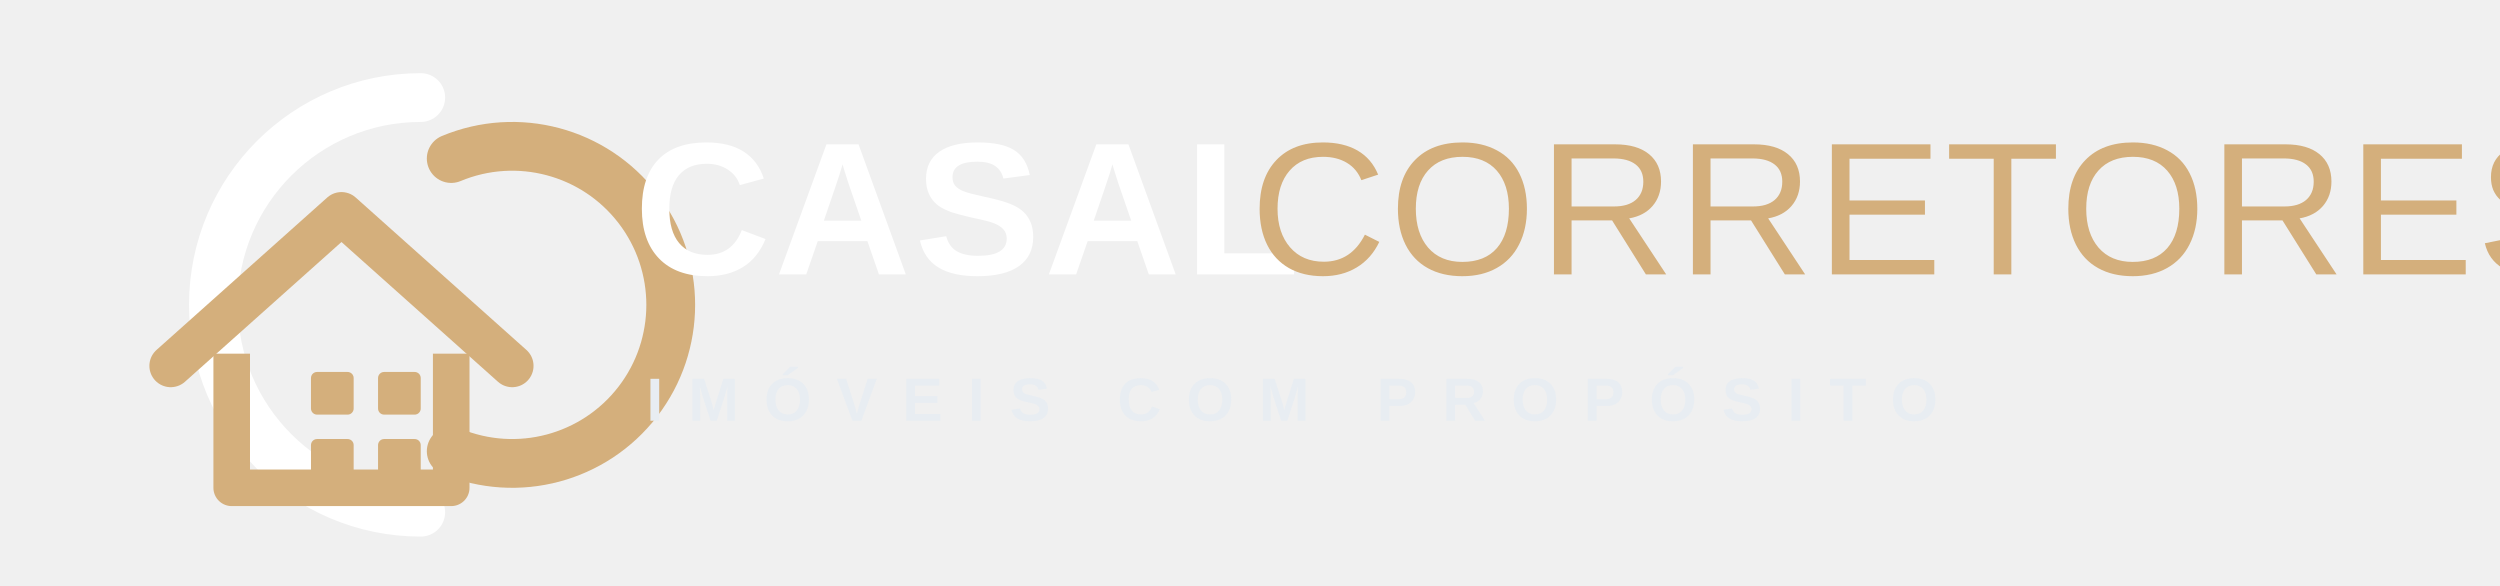
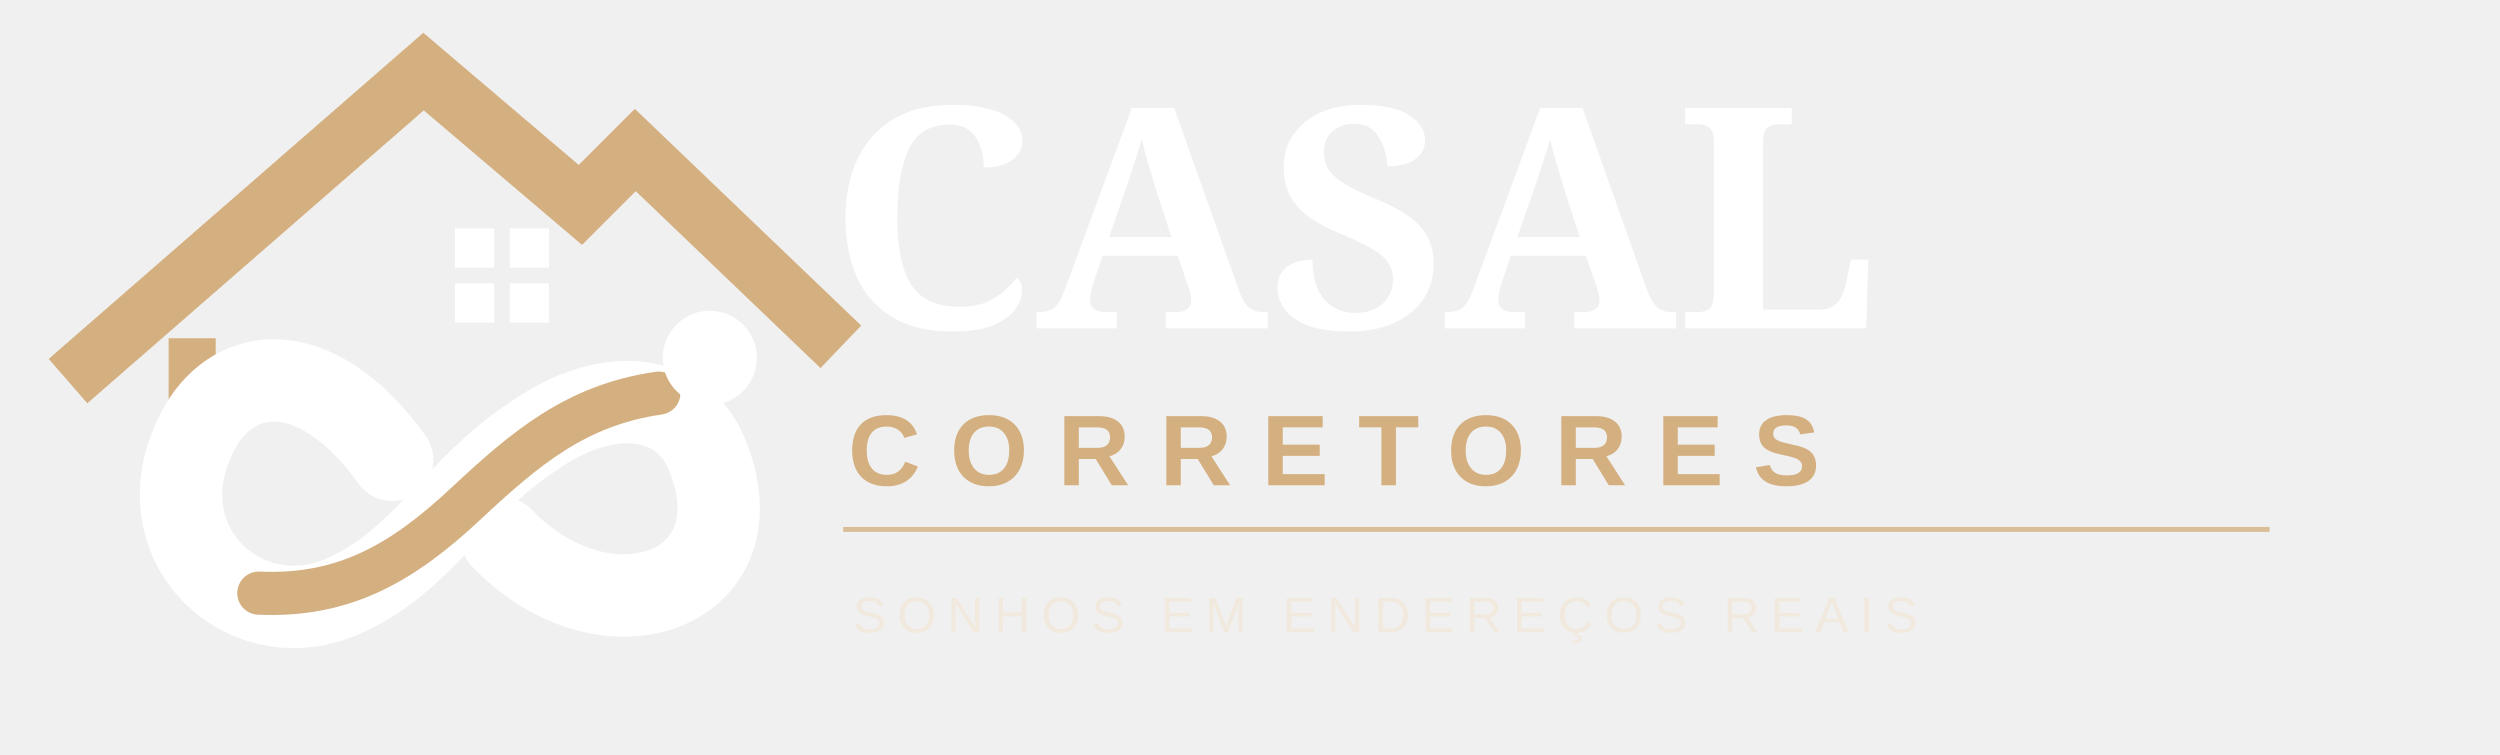
- <svg xmlns="http://www.w3.org/2000/svg" viewBox="0 0 410 96" role="img" aria-labelledby="t d">
-   <g transform="translate(4 6)">
-     <path d="M65 10A34 34 0 1 0 65 78" fill="none" stroke="#FFFFFF" stroke-width="8" stroke-linecap="round" />
-     <path d="M70 20A26 26 0 1 1 70 68" fill="none" stroke="#D4AF7C" stroke-width="8" stroke-linecap="round" />
-     <path d="M24 54 52 29 80 54" fill="none" stroke="#D4AF7C" stroke-width="7" stroke-linecap="round" stroke-linejoin="round" />
-     <path d="M34 52v22h36V52" fill="none" stroke="#D4AF7C" stroke-width="6" stroke-linejoin="round" />
-     <g fill="#D4AF7C">
-       <rect x="47" y="55" width="7" height="7" rx="1" />
-       <rect x="58" y="55" width="7" height="7" rx="1" />
-       <rect x="47" y="66" width="7" height="7" rx="1" />
-       <rect x="58" y="66" width="7" height="7" rx="1" />
+ <svg xmlns="http://www.w3.org/2000/svg" viewBox="0 0 510 154" role="img" aria-labelledby="casal-title casal-description">
+   <g transform="translate(4 1) scale(.80)">
+     <path d="M18 91 103 17 143 51 157 37 204 82" fill="none" stroke="#D4AF7F" stroke-width="15" stroke-linejoin="miter" stroke-linecap="square" />
+     <path d="M44 85 V112" fill="none" stroke="#D4AF7F" stroke-width="12" />
+     <g fill="#FFFFFF">
+       <rect x="111" y="57" width="10" height="10" />
+       <rect x="125" y="57" width="10" height="10" />
+       <rect x="111" y="71" width="10" height="10" />
+       <rect x="125" y="71" width="10" height="10" />
    </g>
+     <path d="M95 116 C77 91 57 91 47 106 C29 135 56 162 82 151 C103 142 111 123 131 110 C151 96 169 100 175 114 C190 149 150 164 123 136" fill="none" stroke="#FFFFFF" stroke-width="21" stroke-linecap="round" stroke-linejoin="round" />
+     <path d="M61 150 C83 151 98 142 114 127 C129 113 142 102 163 99" fill="none" stroke="#D4AF7F" stroke-width="11" stroke-linecap="round" />
+     <circle cx="176" cy="90" r="12" fill="#FFFFFF" />
  </g>
-   <text x="104" y="45" font-family="Montserrat,Arial,sans-serif" font-size="31" font-weight="700" letter-spacing=".6" fill="#FFFFFF">CASAL</text>
-   <text x="205" y="45" font-family="Montserrat,Arial,sans-serif" font-size="31" font-weight="500" letter-spacing=".4" fill="#D4AF7C">CORRETORES</text>
-   <text x="106" y="69" font-family="Montserrat,Arial,sans-serif" font-size="10" font-weight="600" letter-spacing="4.1" fill="#E8EDF2">IMÓVEIS COM PROPÓSITO</text>
+   <text x="169" y="67" font-family="'Playfair Display',Georgia,serif" font-size="63" font-weight="600" letter-spacing=".1" fill="#FFFFFF">CASAL</text>
+   <text x="173" y="99" font-family="Montserrat,Arial,sans-serif" font-size="20.5" font-weight="600" letter-spacing="6" fill="#D4AF7F">CORRETORES</text>
+   <path d="M172 108H463" stroke="#D4AF7F" stroke-width="1" opacity=".78" />
+   <text x="174" y="129" font-family="Montserrat,Arial,sans-serif" font-size="10.2" font-weight="500" letter-spacing="2.25" fill="#F1E9DE">SONHOS EM ENDEREÇOS REAIS</text>
</svg>
